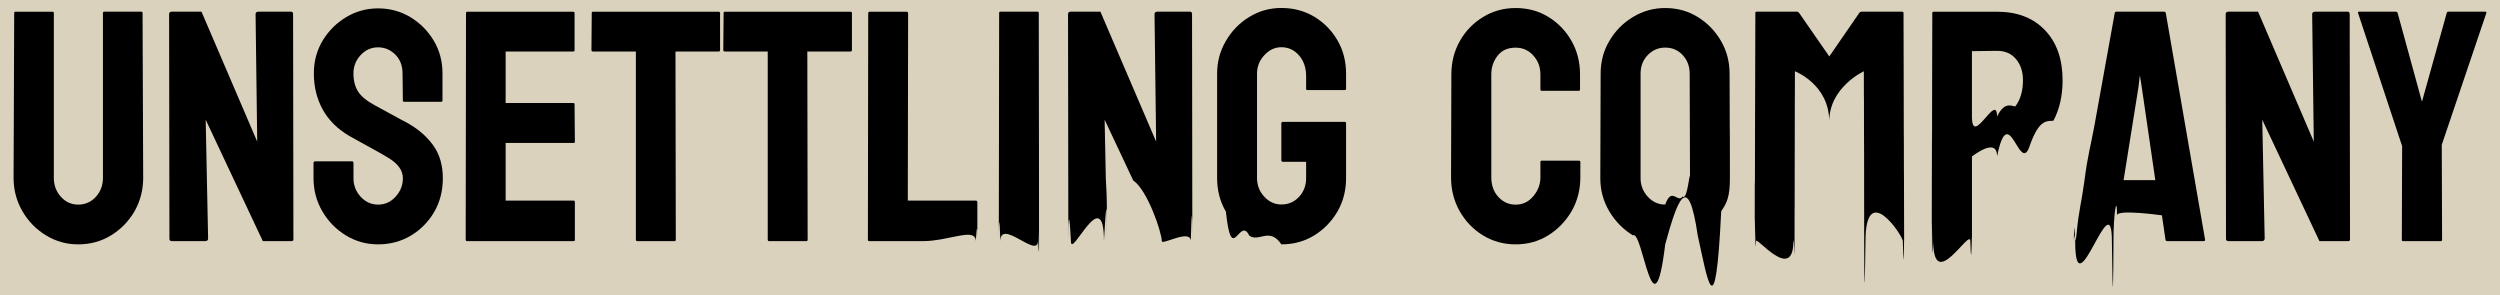
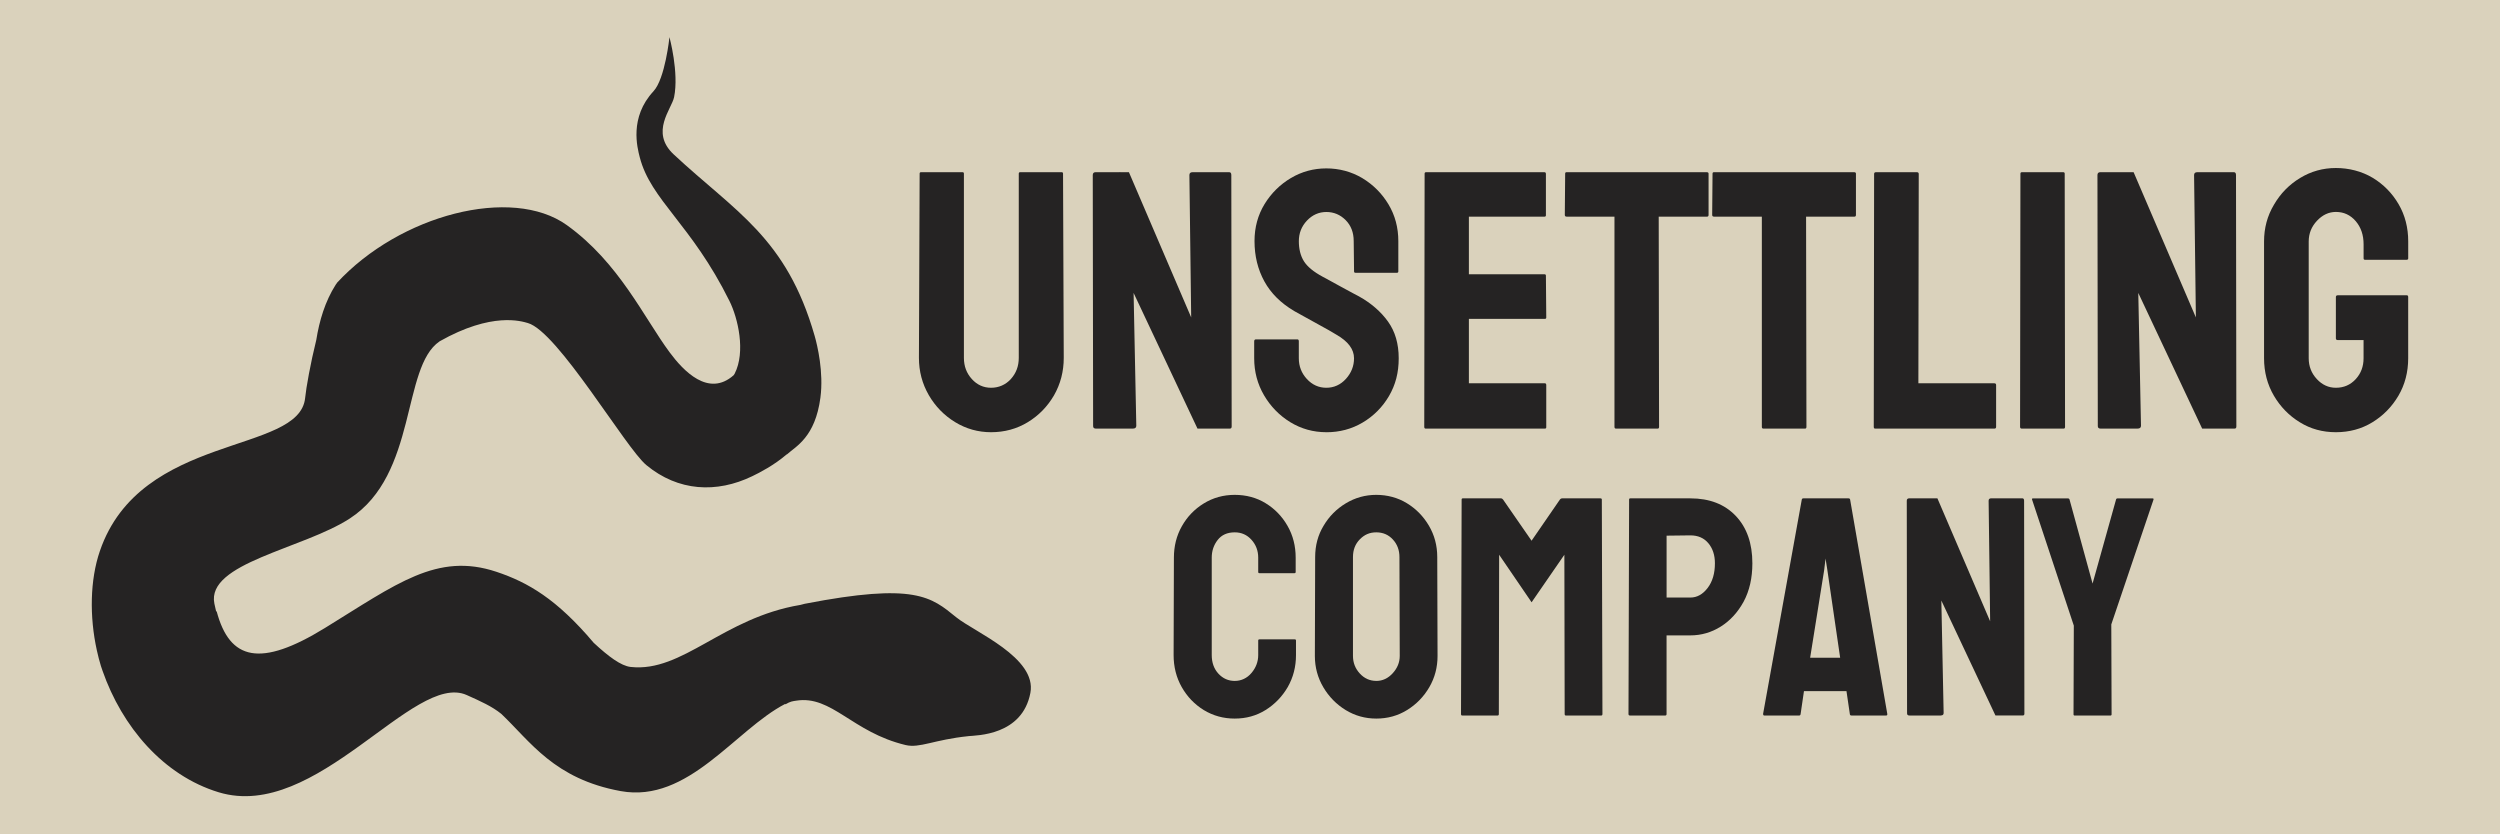
- <svg xmlns="http://www.w3.org/2000/svg" version="1.1" x="0px" y="0px" viewBox="0 0 793.7 93.54" style="enable-background:new 0 0 793.7 93.54;" xml:space="preserve">
-   <style type="text/css">
- 	.st0{fill:#DAD2BC;stroke:#231F20;stroke-miterlimit:10;}
- </style>
-   <g id="Layer_2">
-     <rect x="-4.5" y="-4.5" class="st0" width="805" height="102" />
+ <svg xmlns="http://www.w3.org/2000/svg" version="1.1" viewBox="0 0 850.39 283.46">
+   <defs>
+     <style>
+       .cls-1 {
+         fill: #70798c;
+       }
+ 
+       .cls-1, .cls-2, .cls-3 {
+         stroke-width: 0px;
+       }
+ 
+       .cls-2 {
+         fill: #dad2bc;
+       }
+ 
+       .cls-3 {
+         fill: #252323;
+       }
+     </style>
+   </defs>
+   <g id="Layer_1" data-name="Layer 1">
+     <rect class="cls-2" x="-2" y="-4" width="859" height="294" />
  </g>
-   <g id="Layer_1">
+   <g id="Layer_2" data-name="Layer 2">
    <g>
-       <path d="M24.81,77.58c-3.68,0-7.09-0.95-10.22-2.86s-5.63-4.47-7.49-7.69c-1.86-3.22-2.79-6.74-2.79-10.56l0.2-52.34    c0-0.27,0.14-0.41,0.41-0.41h11.76c0.27,0,0.41,0.14,0.41,0.41v52.34c0,2.35,0.75,4.35,2.25,6.01c1.5,1.65,3.32,2.48,5.47,2.48    c2.25,0,4.12-0.83,5.62-2.48c1.5-1.65,2.25-3.65,2.25-6.01V4.12c0-0.27,0.14-0.41,0.41-0.41h11.76c0.27,0,0.41,0.14,0.41,0.41    l0.2,52.34c0,3.85-0.92,7.39-2.76,10.63c-1.87,3.2-4.36,5.75-7.46,7.64C32.14,76.63,28.66,77.58,24.81,77.58z" />
-       <path d="M65.09,76.56H54.61c-0.55,0-0.82-0.24-0.82-0.72l-0.1-71.31c0-0.55,0.27-0.82,0.82-0.82h9.46l17.69,41.25L81.14,4.53    c0-0.55,0.31-0.82,0.92-0.82h10.38c0.41,0,0.61,0.27,0.61,0.82l0.1,71.41c0,0.41-0.17,0.61-0.51,0.61h-9.2L65.3,38.01l0.77,37.72    C66.06,76.28,65.74,76.56,65.09,76.56z" />
-       <path d="M120.04,77.58c-3.71,0-7.14-0.95-10.27-2.86c-3.1-1.91-5.58-4.46-7.44-7.64c-1.86-3.19-2.79-6.69-2.79-10.5v-4.8    c0-0.37,0.17-0.56,0.51-0.56h11.76c0.27,0,0.41,0.19,0.41,0.56v4.8c0,2.28,0.77,4.25,2.3,5.9c1.53,1.65,3.37,2.48,5.52,2.48    c2.18,0,4.04-0.84,5.57-2.53s2.3-3.64,2.3-5.85c0-2.56-1.67-4.79-5.01-6.7c-0.55-0.34-1.25-0.76-2.12-1.25s-1.9-1.06-3.09-1.71    s-2.35-1.29-3.48-1.92c-1.12-0.63-2.22-1.24-3.27-1.81c-3.82-2.25-6.65-5.07-8.51-8.46c-1.86-3.39-2.79-7.2-2.79-11.42    c0-3.88,0.95-7.39,2.86-10.53c1.91-3.1,4.4-5.56,7.49-7.39s6.43-2.73,10.04-2.73c3.71,0,7.12,0.92,10.22,2.76    c3.1,1.87,5.58,4.36,7.44,7.46c1.86,3.1,2.79,6.58,2.79,10.43v8.59c0,0.27-0.14,0.41-0.41,0.41h-11.76    c-0.27,0-0.41-0.14-0.41-0.41l-0.1-8.59c0-2.45-0.77-4.45-2.3-5.98s-3.36-2.3-5.47-2.3c-2.15,0-3.99,0.82-5.52,2.45    c-1.53,1.64-2.3,3.58-2.3,5.83c0,2.28,0.49,4.19,1.46,5.73s2.75,3,5.34,4.4c0.27,0.14,0.9,0.48,1.89,1.02    c0.99,0.55,2.09,1.15,3.3,1.81c1.21,0.66,2.31,1.26,3.3,1.79c0.99,0.53,1.58,0.84,1.79,0.95c3.48,1.94,6.23,4.33,8.26,7.16    s3.04,6.3,3.04,10.43c0,3.99-0.92,7.57-2.76,10.73c-1.87,3.17-4.36,5.67-7.46,7.51C127.27,76.66,123.82,77.58,120.04,77.58z" />
-       <path d="M182.1,76.56h-33.84c-0.27,0-0.41-0.17-0.41-0.51l0.1-71.92c0-0.27,0.14-0.41,0.41-0.41H182c0.27,0,0.41,0.17,0.41,0.51    v11.71c0,0.27-0.14,0.41-0.41,0.41h-21.47V32.7H182c0.27,0,0.41,0.14,0.41,0.41l0.1,11.86c0,0.27-0.14,0.41-0.41,0.41h-21.57v18.3    h21.57c0.27,0,0.41,0.17,0.41,0.51v11.96C182.51,76.42,182.37,76.56,182.1,76.56z" />
-       <path d="M214.15,76.56h-11.81c-0.31,0-0.46-0.17-0.46-0.51v-59.7h-13.6c-0.34,0-0.51-0.17-0.51-0.51l0.1-11.71    c0-0.27,0.14-0.41,0.41-0.41h39.77c0.37,0,0.56,0.14,0.56,0.41v11.71c0,0.34-0.14,0.51-0.41,0.51h-13.75l0.1,59.7    C214.56,76.39,214.42,76.56,214.15,76.56z" />
-       <path d="M256.01,76.56h-11.81c-0.31,0-0.46-0.17-0.46-0.51v-59.7h-13.6c-0.34,0-0.51-0.17-0.51-0.51l0.1-11.71    c0-0.27,0.14-0.41,0.41-0.41h39.77c0.37,0,0.56,0.14,0.56,0.41v11.71c0,0.34-0.14,0.51-0.41,0.51h-13.75l0.1,59.7    C256.42,76.39,256.29,76.56,256.01,76.56z" />
-       <path d="M309.79,76.56c0-4.56-8.46,0-16.92,0c-8.46,0-16.92,0-16.92,0c-0.27,0-0.41-0.17-0.41-0.51l0.1-71.82    c0-0.34,0.17-0.51,0.51-0.51h11.65c0.34,0,0.51,0.17,0.51,0.51l-0.1,59.45h21.57c0.34,0,0.51,0.17,0.51,0.51c0,0,0,6.36,0,11.86    C310.3,71.15,310.13,71.57,309.79,76.56z" />
-       <path d="M329.47,76.56c0,5.63-11.86-7.34-11.86,0c-0.34-9.11-0.51-6.73-0.51-0.51c0-9.68,0.01-7.99,0.03-18.65    c0.03-21.31,0.08-53.28,0.08-53.28c0-0.27,0.14-0.41,0.41-0.41h11.76c0.27,0,0.41,0.14,0.41,0.41c0,0,0.03,17.98,0.05,35.96    c0.01,5.99,0.02,11.99,0.02,17.31c0.01,4.36,0.01,38.9,0.02,18.54c0,4.85,0.01,4.5,0.01,0.11    C329.88,64.79,329.74,87.98,329.47,76.56z" />
-       <path d="M350.48,76.56c0-18.96-10.48,5.94-10.48,0c-0.55-10.37-0.82-7.67-0.82-0.72c0-13.21-0.01,3.45-0.03-18.49    c-0.01-5.28-0.02-11.22-0.02-17.17c-0.03-17.83-0.05-35.65-0.05-35.65c0-0.55,0.27-0.82,0.82-0.82h9.46l17.69,41.25l-0.51-40.43    c0-0.55,0.31-0.82,0.92-0.82h10.38c0.41,0,0.61,0.27,0.61,0.82c0,0,0.03,17.85,0.05,35.71c0.01,5.95,0.02,11.9,0.02,17.19    c0.02,6.4,0.03,28.83,0.03,18.51c0-7.48-0.17-12.16-0.51,0.61c0-4.05-9.2,1.4-9.2,0c0-2.78-4.54-16.21-9.07-19.27    c-4.54-9.64-9.07-19.27-9.07-19.27s0.19,9.43,0.38,18.86c0.19,4.01,0.38,3.73,0.38,18.86C351.45,61.27,351.12,65.05,350.48,76.56z    " />
-       <path d="M406.81,77.58c-3.78-5.66-7.19-0.49-10.22-2.81c-3.07-6.38-5.53,9.95-7.39-7.57c-1.86-3.17-2.79-6.71-2.79-10.63V23.39    c0-3.82,0.94-7.29,2.81-10.43c1.84-3.17,4.31-5.7,7.41-7.59c3.1-1.89,6.49-2.84,10.17-2.84c3.85,0,7.33,0.92,10.43,2.76    c3.1,1.87,5.56,4.38,7.39,7.51c1.82,3.14,2.73,6.66,2.73,10.58v4.8c0,0.27-0.17,0.41-0.51,0.41h-11.76    c-0.27,0-0.41-0.14-0.41-0.41v-3.99c0-2.66-0.75-4.86-2.25-6.59s-3.37-2.61-5.62-2.61c-2.01,0-3.8,0.83-5.37,2.5    c-1.57,1.67-2.35,3.63-2.35,5.88v33.17c0,2.28,0.77,4.25,2.3,5.9c1.53,1.65,3.34,2.48,5.42,2.48c2.25,0,4.12-0.81,5.62-2.43    s2.25-3.6,2.25-5.96v-5.16h-7.31c-0.37,0-0.56-0.17-0.56-0.51V39.19c0-0.34,0.19-0.51,0.56-0.51h19.58c0.27,0,0.41,0.17,0.41,0.51    v17.38c0,3.92-0.92,7.46-2.76,10.63c-1.87,3.17-4.34,5.69-7.41,7.57C414.12,76.64,410.66,77.58,406.81,77.58z" />
-       <path d="M481.18,77.58c-3.78,0-7.24-0.95-10.38-2.86c-3.1-1.91-5.56-4.47-7.39-7.69c-1.82-3.22-2.73-6.81-2.73-10.76l0.1-32.66    c0-3.88,0.89-7.39,2.66-10.53c1.77-3.17,4.22-5.72,7.34-7.64c3.12-1.93,6.59-2.89,10.4-2.89c3.88,0,7.34,0.94,10.38,2.81    c3.07,1.87,5.51,4.4,7.34,7.59c1.82,3.19,2.73,6.74,2.73,10.66v4.8c0,0.27-0.14,0.41-0.41,0.41h-11.76    c-0.27,0-0.41-0.14-0.41-0.41v-4.8c0-2.32-0.75-4.31-2.25-5.98c-1.5-1.67-3.37-2.5-5.62-2.5c-2.49,0-4.4,0.85-5.73,2.56    s-1.99,3.68-1.99,5.93v32.66c0,2.56,0.75,4.64,2.25,6.26c1.5,1.62,3.32,2.43,5.47,2.43c2.25,0,4.12-0.89,5.62-2.68    c1.5-1.79,2.25-3.79,2.25-6.01v-4.86c0-0.27,0.14-0.41,0.41-0.41h11.86c0.27,0,0.41,0.14,0.41,0.41v4.86    c0,3.92-0.92,7.5-2.76,10.73c-1.87,3.2-4.34,5.77-7.41,7.69C488.49,76.62,485.03,77.58,481.18,77.58z" />
-       <path d="M528.67,77.58c-3.71,30.65-7.14-4.9-10.27-2.86c-3.1-1.91-5.6-4.46-7.49-7.64s-2.84-6.69-2.84-10.5l0.1-33.17    c0-3.88,0.94-7.38,2.81-10.48c1.84-3.14,4.33-5.65,7.46-7.54c3.14-1.89,6.54-2.84,10.22-2.84c3.82,0,7.24,0.94,10.27,2.81    c3.07,1.87,5.53,4.39,7.39,7.54s2.79,6.65,2.79,10.5c0,0,0.03,8.29,0.05,16.59c0.03,2.08,0.05,2.19,0.05,16.59    c0,5.78-0.92,7.82-2.76,10.48c-1.87,38.57-4.36,21.5-7.46,7.67C535.9,53.64,532.45,63.83,528.67,77.58z M528.67,64.95    c2.11-5.88,3.95-0.24,5.52-2.58c1.57,1.62,2.35-9.49,2.35-5.8c0-4.5-0.03-8.29-0.05-16.59c-0.03-8.29-0.05-16.59-0.05-16.59    c0-2.32-0.73-4.28-2.2-5.88c-1.47-1.6-3.32-2.4-5.57-2.4c-2.15,0-3.99,0.78-5.52,2.35s-2.3,3.54-2.3,5.93v33.17    c0,2.28,0.77,4.25,2.3,5.9C524.68,64.13,526.52,64.95,528.67,64.95z" />
-       <path d="M569.36,76.56c0,13.37-11.86-1.77-11.86,0c-0.27,8.53-0.41-19.18-0.41-0.51c0-23.62,0.02-15.89,0.05-18.65    c0.02,4.3,0.03-14.82,0.05-18.04c0.02-5.75,0.03-11.26,0.05-16.59c0.03-10.66,0.05-18.65,0.05-18.65c0-0.27,0.14-0.41,0.41-0.41    h12.78c0.27,0,0.51,0.14,0.72,0.41l9.56,13.8l9.51-13.8c0.2-0.27,0.46-0.41,0.77-0.41h12.83c0.31,0,0.46,0.14,0.46,0.41    c0,0,0.02,7.99,0.05,18.65c0.02,0.8,0.03,31.51,0.05,17.95c0.02,19.96,0.03,10.03,0.05,16.68c0.03,11.91,0.05,23.96,0.05,18.65    c0-4.6-0.14,15.85-0.41,0.51c0-1.68-11.86-19.56-11.86,0c-0.27,21.9-0.41,12.77-0.41-0.51c0,13.86-0.01,4.07-0.02-9.36    c-0.01-6.37-0.02-40.82-0.04-17.35c-0.01-20.96-0.03-19.53-0.04-17.88c-0.01-5.17-0.02-8.83-0.02-8.83s-10.99,5.04-10.99,15.95    c0-11.82-10.89-15.95-10.89-15.95s-0.01,3.43-0.02,8.48c-0.01-0.56-0.02,0.2-0.04,18.23c-0.01-1.85-0.03,27.01-0.04,16.77    c-0.01-6.84-0.02,18.46-0.02,9.94C569.77,87.56,569.63,74.56,569.36,76.56z" />
-       <path d="M625.54,76.56c0-4.37-11.76,16.79-11.76,0c-0.34,14.64-0.51-21.41-0.51-0.51c0,27.6,0.02-13.39,0.05-18.65    c0.02-5.6,0.03-13.22,0.05-16.9c0.02,16.14,0.03-16.39,0.05-17.72c0.03-10.66,0.05-18.65,0.05-18.65c0-0.27,0.14-0.41,0.41-0.41    h20.14c6.41,0,11.48,1.95,15.21,5.85c3.73,3.9,5.6,9.21,5.6,15.92c0,4.91-0.97,9.18-2.91,12.83c-1.98,0.24-4.53-0.8-7.67,8.38    c-3.14,8.56-6.54-15.22-10.22,2.96c0-6.48-7.97,0.12-7.97,0c0-8.97,0,20.27,0,13.19c0,27.79,0,8.17,0,13.19    C626.05,71.06,625.88,88.71,625.54,76.56z M634.02,16.14l-7.97,0.1c0,0,0,13.08,0,20.75c0,10.14,7.97-8.06,7.97,0    c2.22-4.46,4.14-3.55,5.78-3.19c1.64-2.13,2.45-4.9,2.45-8.31c0-2.73-0.73-4.97-2.2-6.72C638.59,17.01,636.58,16.14,634.02,16.14z    " />
-       <path d="M658.41,76.04c0-5.24,0.36,4.67,0.96-2.8c0.6-6.28,1.44-8.84,2.4-15.85c0.96-7.76,2.04-11.32,3.13-17.31    c3.25-17.98,6.49-35.96,6.49-35.96c0.07-0.27,0.24-0.41,0.51-0.41h15.18c0.27,0,0.44,0.14,0.51,0.41l12.47,71.92    c0.03,0.34-0.1,0.51-0.41,0.51h-11.6c-0.34,0-0.53-0.17-0.56-0.51l-1.12-7.67c0,0-14.26-2.03-14.26,0c0-7.12-1.12-0.57-1.12,7.67    c-0.03,12.38-0.2,26.09-0.51,0.51c0-19.33-11.65,23.06-11.65,0C658.54,65.62,658.41,79.99,658.41,76.04z M678.9,27.79l-4.7,29.39    h10.07l-4.29-29.39l-0.61-3.88L678.9,27.79z" />
-       <path d="M718.01,76.56h-10.48c-0.55,0-0.82-0.24-0.82-0.72l-0.1-71.31c0-0.55,0.27-0.82,0.82-0.82h9.46l17.69,41.25l-0.51-40.43    c0-0.55,0.31-0.82,0.92-0.82h10.38c0.41,0,0.61,0.27,0.61,0.82l0.1,71.41c0,0.41-0.17,0.61-0.51,0.61h-9.2l-18.15-38.54    l0.77,37.72C718.98,76.28,718.66,76.56,718.01,76.56z" />
-       <path d="M774.9,76.56h-12.01c-0.24,0-0.36-0.14-0.36-0.41l0.1-29.75L748.63,4.12c-0.07-0.27,0.03-0.41,0.31-0.41h11.65    c0.34,0,0.55,0.14,0.61,0.41l7.72,28.17l7.87-28.17c0.07-0.27,0.24-0.41,0.51-0.41h11.76c0.27,0,0.37,0.14,0.31,0.41l-14.16,41.86    l0.1,30.16C775.31,76.42,775.17,76.56,774.9,76.56z" />
+       <path class="cls-1" d="M381.1,62.58l-1.39.78c-.32-1.14-.63-2.24-.93-3.31l2.26-1.43c0,1.3.02,2.62.06,3.96Z" />
+       <path class="cls-3" d="M329.37,250.41c-11.72,1.21-16.51,4.17-21.33,3.02-18.15-4.34-25.1-17.03-37.22-15.09-1.29.21-1.89.21-3.69,1.26v-.18c-17.1,8.84-32.96,33.86-55.98,29.68-22.65-4.13-30.71-16.85-40.62-26.26-3.21-2.59-6.97-4.27-11.8-6.43-18-8.04-51.13,43.18-84.33,33.09-18.88-5.73-32.91-22.35-39.53-41.36-.19-.54-.37-1.08-.55-1.62-.53-1.74-.99-3.51-1.38-5.31-2.52-11.44-2.35-23.92,1.03-33.77,13.83-40.41,67.96-32.77,69.83-52.12.33-3.38,1.81-11.72,3.79-19.71,1.03-6.48,2.99-13.11,6.61-18.78.13-.2.26-.38.41-.56l-.03-.02c21.4-23.22,59.51-33.09,78.21-19.69,17.79,12.76,26.29,31.55,35,43.3,4.65,6.27,13.19,15.37,21.76,7.78.16-.2.27-.37.35-.53,3.79-7.43,1.14-18.87-1.76-24.71-12.98-26.21-26.79-34.33-30.53-48.94-.83-3.25-3.59-13.52,4.67-22.41,3.98-4.26,5.44-18.42,5.44-18.42,0,0,3.28,12.05,1.58,20.4-.82,4.06-8.26,11.91-.15,19.48,20.99,19.58,38.37,28.25,47.97,61.78.92,3.22,3.09,12.31,1.95,20.96-1.78,13.51-8.35,16.57-11.42,19.34-.02-.01-.03-.03-.04-.04-4.31,3.71-9.24,6.24-11.74,7.44-12.1,5.84-25.15,5.21-36.03-3.8-7.05-5.84-30.11-45.44-40.3-48.31-2.13-.6-12.15-3.89-30.04,6.24l-1.49.88c-.29.29.31-.31,0,0l.23-.15c.42-.25.84-.49,1.25-.72h.02c-12.94,8.76-7.44,45.24-30.51,60.23-16,10.39-48.87,15.13-46.08,28.96.12.59.34,1.57.6,2.67l.17-.06c4.45,16.76,14.94,19.14,36.78,5.72,24.41-15,38.19-25.9,58.42-19.14,10.69,3.57,20.51,9.27,33.05,24.13,4.98,4.63,9.29,7.87,12.6,8.23,17.72,1.92,31.28-16.68,57.73-21.11.63-.18,1.17-.32,1.47-.38,37.52-7.28,43.01-2.34,51.54,4.6,6.12,4.97,27.52,13.72,25.21,25.73-2.79,14.53-18.35,14.41-21.12,14.69Z" />
+       <path class="cls-1" d="M381.1,62.58l-1.39.78c-.32-1.14-.63-2.24-.93-3.31l2.26-1.43c0,1.3.02,2.62.06,3.96Z" />
+       <g>
+         <g>
+           <path class="cls-3" d="M337.13,147.02c-4.41,0-8.49-1.14-12.24-3.43-3.75-2.29-6.74-5.36-8.97-9.21-2.22-3.86-3.34-8.07-3.34-12.64l.24-62.68c0-.33.16-.49.49-.49h14.08c.33,0,.49.16.49.49v62.68c0,2.82.9,5.21,2.69,7.19s3.98,2.97,6.55,2.97,4.94-.99,6.73-2.97,2.69-4.38,2.69-7.19v-62.68c0-.33.16-.49.49-.49h14.08c.33,0,.49.16.49.49l.24,62.68c0,4.61-1.1,8.86-3.31,12.73-2.24,3.84-5.22,6.89-8.94,9.15s-7.88,3.4-12.49,3.4Z" />
+           <path class="cls-3" d="M385.36,145.8h-12.55c-.65,0-.98-.29-.98-.86l-.12-85.39c0-.65.33-.98.98-.98h11.32l21.18,49.4-.61-48.42c0-.65.37-.98,1.1-.98h12.43c.49,0,.73.33.73.98l.12,85.51c0,.49-.2.73-.61.73h-11.02l-21.73-46.15.92,45.17c0,.65-.39.98-1.16.98Z" />
+           <path class="cls-3" d="M451.17,147.02c-4.45,0-8.55-1.14-12.3-3.43-3.71-2.29-6.68-5.34-8.91-9.15s-3.34-8.01-3.34-12.58v-5.75c0-.45.2-.67.61-.67h14.08c.33,0,.49.22.49.67v5.75c0,2.73.92,5.09,2.75,7.07s4.04,2.97,6.61,2.97,4.84-1.01,6.67-3.03,2.75-4.36,2.75-7.01c0-3.06-2-5.73-6-8.02-.65-.41-1.5-.91-2.54-1.5s-2.28-1.28-3.7-2.05-2.82-1.54-4.16-2.3-2.65-1.48-3.92-2.17c-4.57-2.69-7.97-6.07-10.19-10.13s-3.34-8.62-3.34-13.68c0-4.65,1.14-8.86,3.43-12.61,2.29-3.71,5.27-6.66,8.97-8.85,3.69-2.18,7.7-3.27,12.03-3.27s8.53,1.1,12.24,3.31c3.71,2.24,6.68,5.22,8.91,8.94,2.22,3.71,3.34,7.88,3.34,12.49v10.28c0,.33-.16.49-.49.49h-14.08c-.33,0-.49-.16-.49-.49l-.12-10.28c0-2.94-.92-5.33-2.75-7.16s-4.02-2.75-6.55-2.75-4.77.98-6.61,2.94-2.75,4.28-2.75,6.98.58,5.02,1.74,6.86,3.3,3.59,6.4,5.26c.33.16,1.08.57,2.26,1.22s2.5,1.38,3.95,2.17,2.76,1.51,3.95,2.14,1.9,1.01,2.14,1.13c4.16,2.33,7.46,5.18,9.89,8.57s3.64,7.55,3.64,12.49-1.1,9.06-3.31,12.85c-2.24,3.8-5.22,6.79-8.94,9s-7.84,3.31-12.36,3.31Z" />
+           <path class="cls-3" d="M525.48,145.8h-40.52c-.33,0-.49-.2-.49-.61l.12-86.12c0-.33.16-.49.49-.49h40.28c.33,0,.49.2.49.61v14.02c0,.33-.16.49-.49.49h-25.71v19.59h25.71c.33,0,.49.16.49.49l.12,14.2c0,.33-.16.49-.49.49h-25.83v21.91h25.83c.33,0,.49.2.49.61v14.32c0,.33-.16.49-.49.49Z" />
+           <path class="cls-3" d="M563.86,145.8h-14.14c-.37,0-.55-.2-.55-.61v-71.5h-16.28c-.41,0-.61-.2-.61-.61l.12-14.02c0-.33.16-.49.49-.49h47.62c.45,0,.67.16.67.49v14.02c0,.41-.16.61-.49.61h-16.47l.12,71.5c0,.41-.16.61-.49.61Z" />
+           <path class="cls-3" d="M613.99,145.8h-14.14c-.37,0-.55-.2-.55-.61v-71.5h-16.28c-.41,0-.61-.2-.61-.61l.12-14.02c0-.33.16-.49.49-.49h47.62c.45,0,.67.16.67.49v14.02c0,.41-.16.61-.49.61h-16.47l.12,71.5c0,.41-.16.61-.49.61Z" />
+           <path class="cls-3" d="M678.38,145.8h-40.52c-.33,0-.49-.2-.49-.61l.12-86c0-.41.2-.61.61-.61h13.96c.41,0,.61.2.61.61l-.12,71.19h25.83c.41,0,.61.2.61.61v14.2c0,.41-.2.61-.61.61Z" />
+           <path class="cls-3" d="M701.95,145.8h-14.2c-.41,0-.61-.2-.61-.61l.12-86.12c0-.33.16-.49.49-.49h14.08c.33,0,.49.16.49.49l.12,86.12c0,.41-.16.61-.49.61Z" />
+           <path class="cls-3" d="M727.11,145.8h-12.55c-.65,0-.98-.29-.98-.86l-.12-85.39c0-.65.33-.98.98-.98h11.32l21.18,49.4-.61-48.42c0-.65.37-.98,1.1-.98h12.43c.49,0,.73.33.73.98l.12,85.51c0,.49-.2.73-.61.73h-11.02l-21.73-46.15.92,45.17c0,.65-.39.98-1.16.98Z" />
+           <path class="cls-3" d="M794.56,147.02c-4.53,0-8.61-1.12-12.24-3.37-3.67-2.24-6.62-5.26-8.85-9.06-2.22-3.8-3.34-8.04-3.34-12.73v-39.73c0-4.57,1.12-8.73,3.37-12.49,2.2-3.8,5.16-6.83,8.88-9.09s7.77-3.4,12.18-3.4,8.77,1.1,12.49,3.31c3.71,2.24,6.66,5.24,8.85,9s3.27,7.98,3.27,12.67v5.75c0,.33-.2.49-.61.49h-14.08c-.33,0-.49-.16-.49-.49v-4.77c0-3.18-.9-5.82-2.69-7.9s-4.04-3.12-6.73-3.12c-2.41,0-4.55,1-6.43,3-1.88,2-2.82,4.35-2.82,7.04v39.73c0,2.73.92,5.09,2.75,7.07s4,2.97,6.49,2.97c2.69,0,4.94-.97,6.73-2.91,1.8-1.94,2.69-4.32,2.69-7.13v-6.18h-8.75c-.45,0-.67-.2-.67-.61v-14.02c0-.41.22-.61.67-.61h23.44c.33,0,.49.2.49.61v20.81c0,4.69-1.1,8.94-3.31,12.73-2.24,3.8-5.2,6.81-8.88,9.06s-7.81,3.37-12.43,3.37Z" />
+         </g>
+         <g>
+           <path class="cls-3" d="M419.99,244.43c-3.84,0-7.34-.97-10.52-2.9-3.14-1.94-5.64-4.54-7.49-7.8s-2.77-6.9-2.77-10.91l.1-33.13c0-3.94.9-7.5,2.7-10.68,1.8-3.21,4.28-5.8,7.44-7.75,3.16-1.95,6.68-2.93,10.55-2.93s7.45.95,10.52,2.85c3.11,1.9,5.59,4.47,7.44,7.7,1.85,3.23,2.77,6.83,2.77,10.81v4.87c0,.28-.14.41-.41.41h-11.92c-.28,0-.41-.14-.41-.41v-4.87c0-2.35-.76-4.37-2.28-6.07-1.52-1.69-3.42-2.54-5.7-2.54-2.52,0-4.46.86-5.81,2.59-1.35,1.73-2.02,3.73-2.02,6.01v33.13c0,2.59.76,4.71,2.28,6.35s3.37,2.46,5.55,2.46,4.18-.91,5.7-2.72c1.52-1.81,2.28-3.84,2.28-6.09v-4.92c0-.28.14-.41.41-.41h12.03c.28,0,.41.14.41.41v4.92c0,3.97-.93,7.6-2.8,10.89-1.9,3.25-4.41,5.85-7.52,7.8s-6.62,2.93-10.52,2.93Z" />
+           <path class="cls-3" d="M468.15,244.43c-3.77,0-7.24-.97-10.42-2.9-3.14-1.94-5.68-4.52-7.59-7.75s-2.88-6.78-2.88-10.65l.1-33.64c0-3.94.95-7.48,2.85-10.63,1.87-3.18,4.39-5.73,7.57-7.65,3.18-1.92,6.64-2.88,10.37-2.88s7.34.95,10.42,2.85c3.11,1.9,5.61,4.45,7.49,7.65,1.88,3.2,2.83,6.75,2.83,10.65l.1,33.64c0,3.87-.93,7.41-2.8,10.63-1.9,3.25-4.42,5.84-7.57,7.78-3.14,1.94-6.64,2.9-10.47,2.9ZM468.15,231.62c2.14,0,4.01-.87,5.6-2.62s2.38-3.71,2.38-5.88l-.1-33.64c0-2.35-.74-4.34-2.23-5.96-1.49-1.62-3.37-2.44-5.65-2.44s-4.04.79-5.6,2.38-2.33,3.59-2.33,6.01v33.64c0,2.32.78,4.31,2.33,5.99s3.42,2.51,5.6,2.51Z" />
+           <path class="cls-3" d="M509.41,243.39h-12.03c-.28,0-.41-.17-.41-.52l.21-72.94c0-.28.14-.41.41-.41h12.96c.28,0,.52.14.73.41l9.69,14,9.64-14c.21-.28.47-.41.78-.41h13.01c.31,0,.47.14.47.41l.21,72.94c0,.35-.14.52-.41.52h-12.03c-.28,0-.41-.17-.41-.52l-.1-54.17-11.15,16.17-11.04-16.17-.1,54.17c0,.35-.14.52-.41.52Z" />
+           <path class="cls-3" d="M566.38,243.39h-11.92c-.35,0-.52-.17-.52-.52l.21-72.94c0-.28.14-.41.41-.41h20.42c6.5,0,11.64,1.98,15.42,5.94,3.78,3.96,5.68,9.34,5.68,16.15,0,4.98-.98,9.31-2.95,13.01-2,3.66-4.6,6.5-7.78,8.5-3.18,2-6.64,3.01-10.37,3.01h-8.09v26.75c0,.35-.17.52-.52.52ZM574.99,182.11l-8.09.1v21.05h8.09c2.25,0,4.2-1.08,5.86-3.24s2.49-4.97,2.49-8.42c0-2.76-.74-5.04-2.23-6.82s-3.53-2.67-6.12-2.67Z" />
+           <path class="cls-3" d="M599.72,242.87l13.17-72.94c.07-.28.24-.41.52-.41h15.4c.28,0,.45.14.52.41l12.65,72.94c.03.35-.1.52-.41.52h-11.77c-.35,0-.54-.17-.57-.52l-1.14-7.78h-14.46l-1.14,7.78c-.03.35-.21.52-.52.52h-11.82c-.28,0-.41-.17-.41-.52ZM620.5,193.93l-4.77,29.81h10.21l-4.35-29.81-.62-3.94-.47,3.94Z" />
+           <path class="cls-3" d="M660.16,243.39h-10.63c-.55,0-.83-.24-.83-.73l-.1-72.32c0-.55.28-.83.83-.83h9.59l17.94,41.83-.52-41.01c0-.55.31-.83.93-.83h10.52c.41,0,.62.28.62.83l.1,72.42c0,.41-.17.62-.52.62h-9.33l-18.4-39.09.78,38.26c0,.55-.33.83-.98.83Z" />
+           <path class="cls-3" d="M717.86,243.39h-12.18c-.24,0-.36-.14-.36-.41l.1-30.17-14.2-42.87c-.07-.28.03-.41.31-.41h11.82c.35,0,.55.14.62.41l7.83,28.56,7.98-28.56c.07-.28.24-.41.52-.41h11.92c.28,0,.38.14.31.41l-14.36,42.46.1,30.59c0,.28-.14.41-.41.41Z" />
+         </g>
+       </g>
    </g>
  </g>
</svg>
